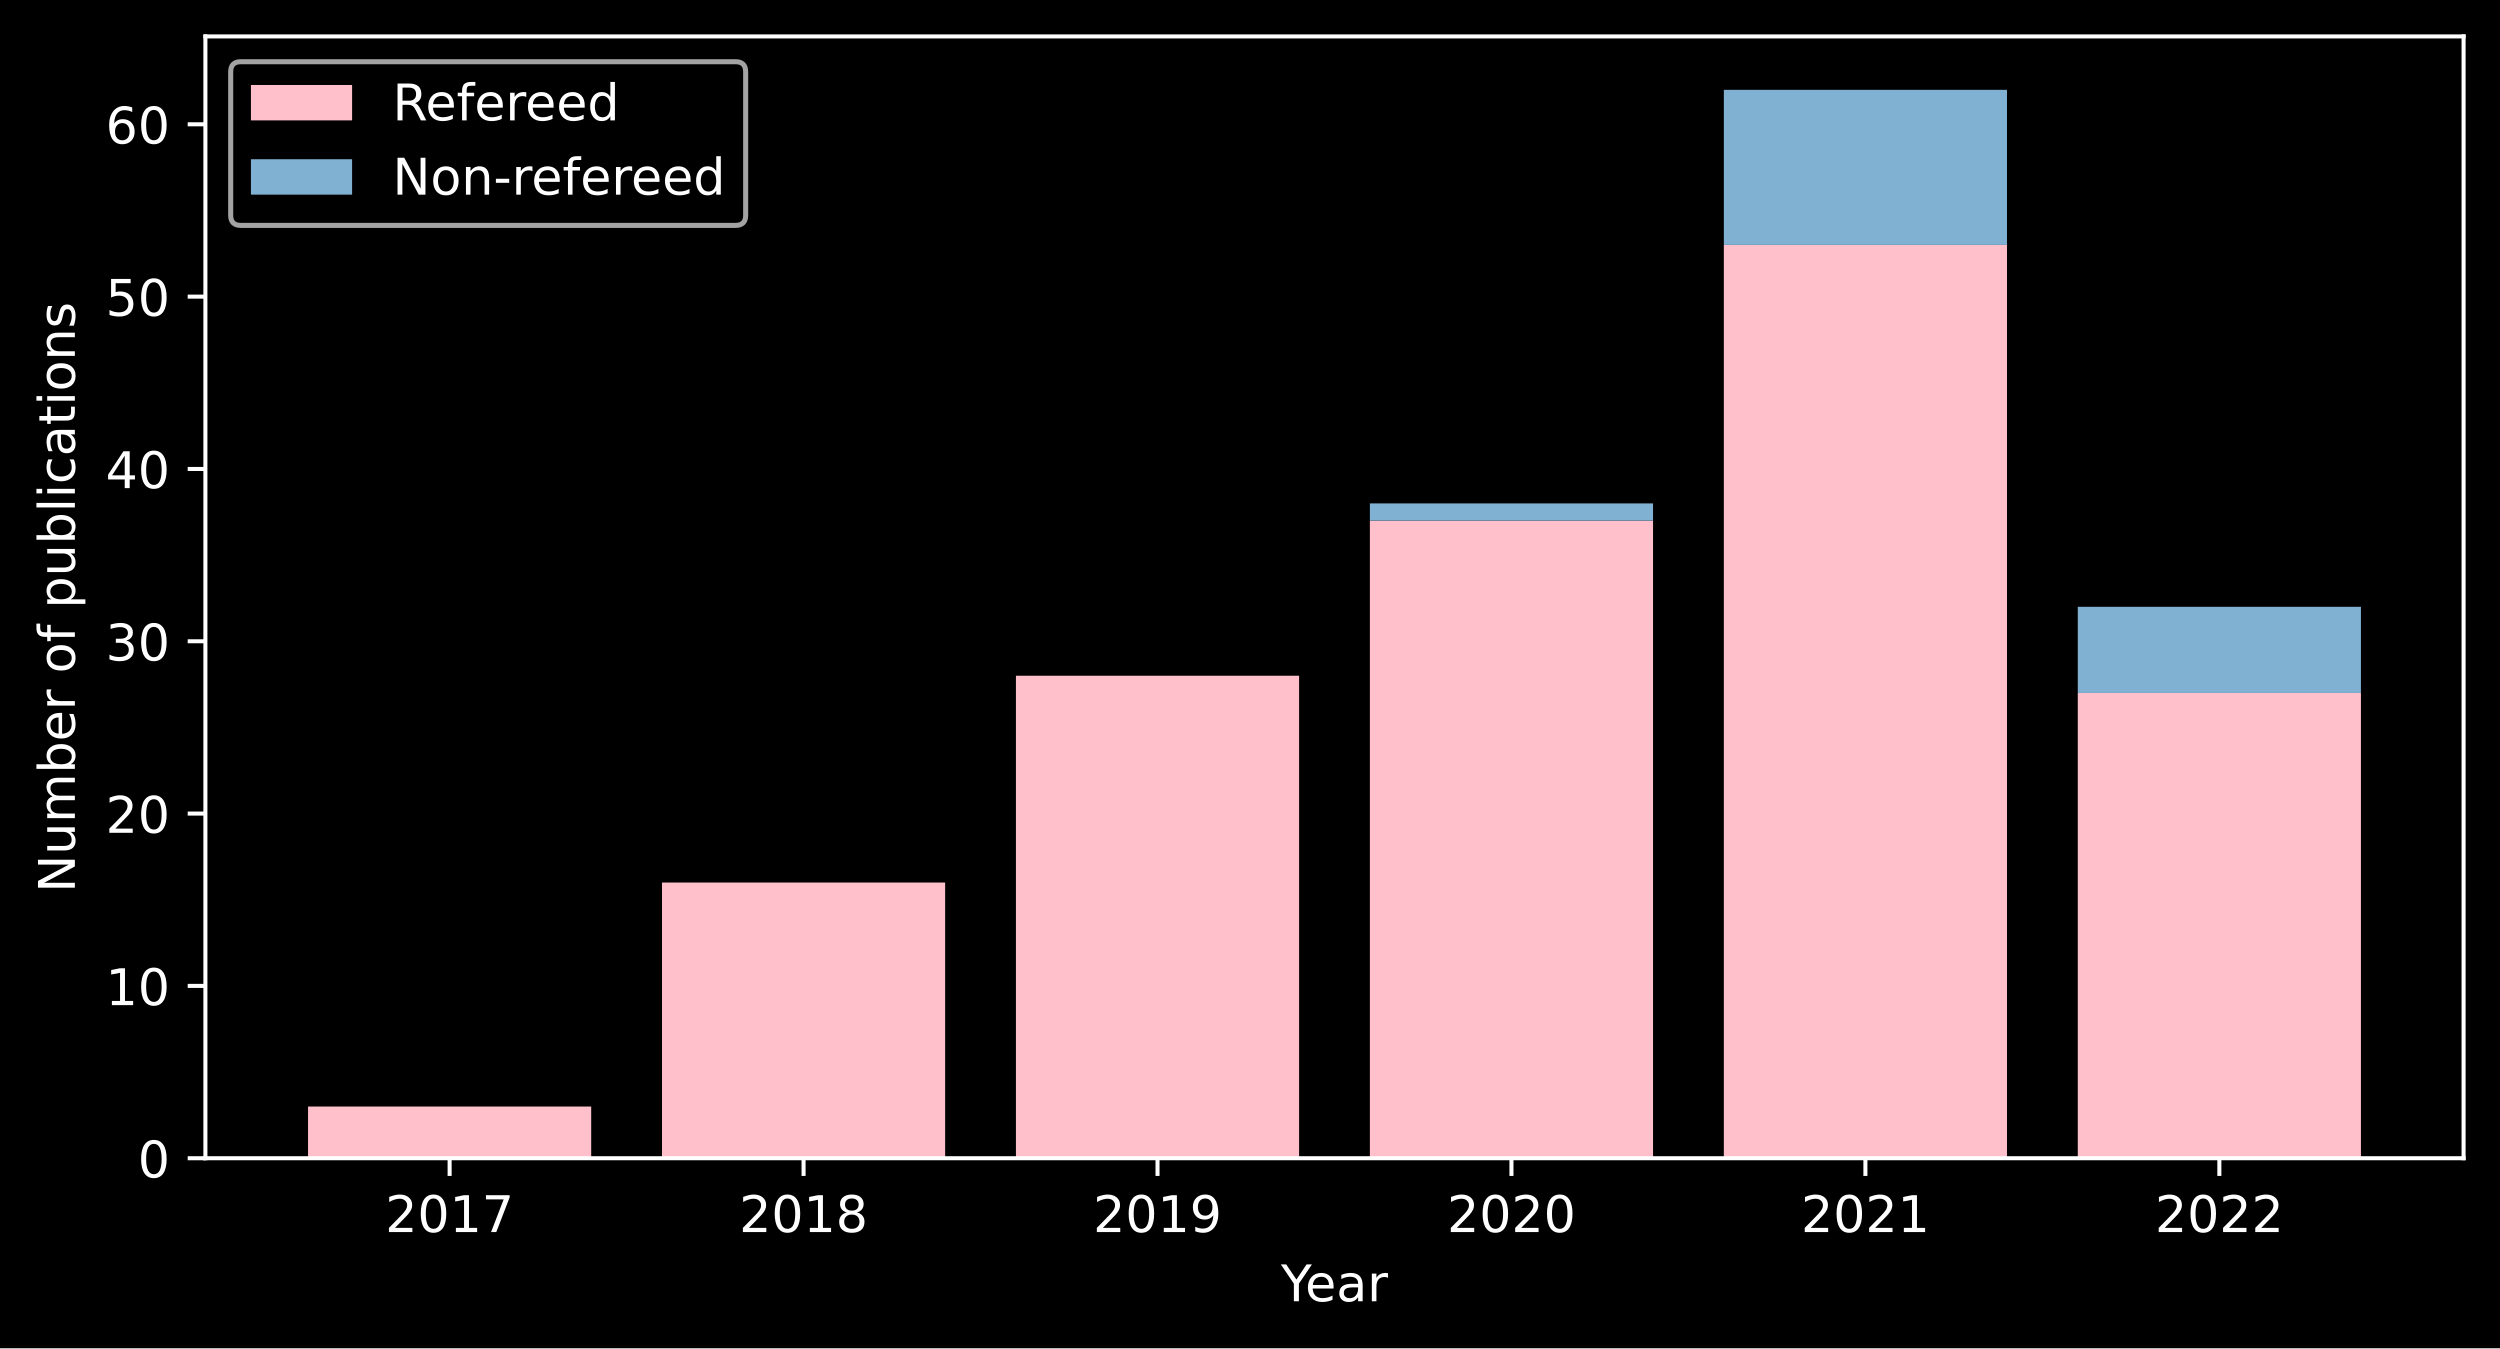
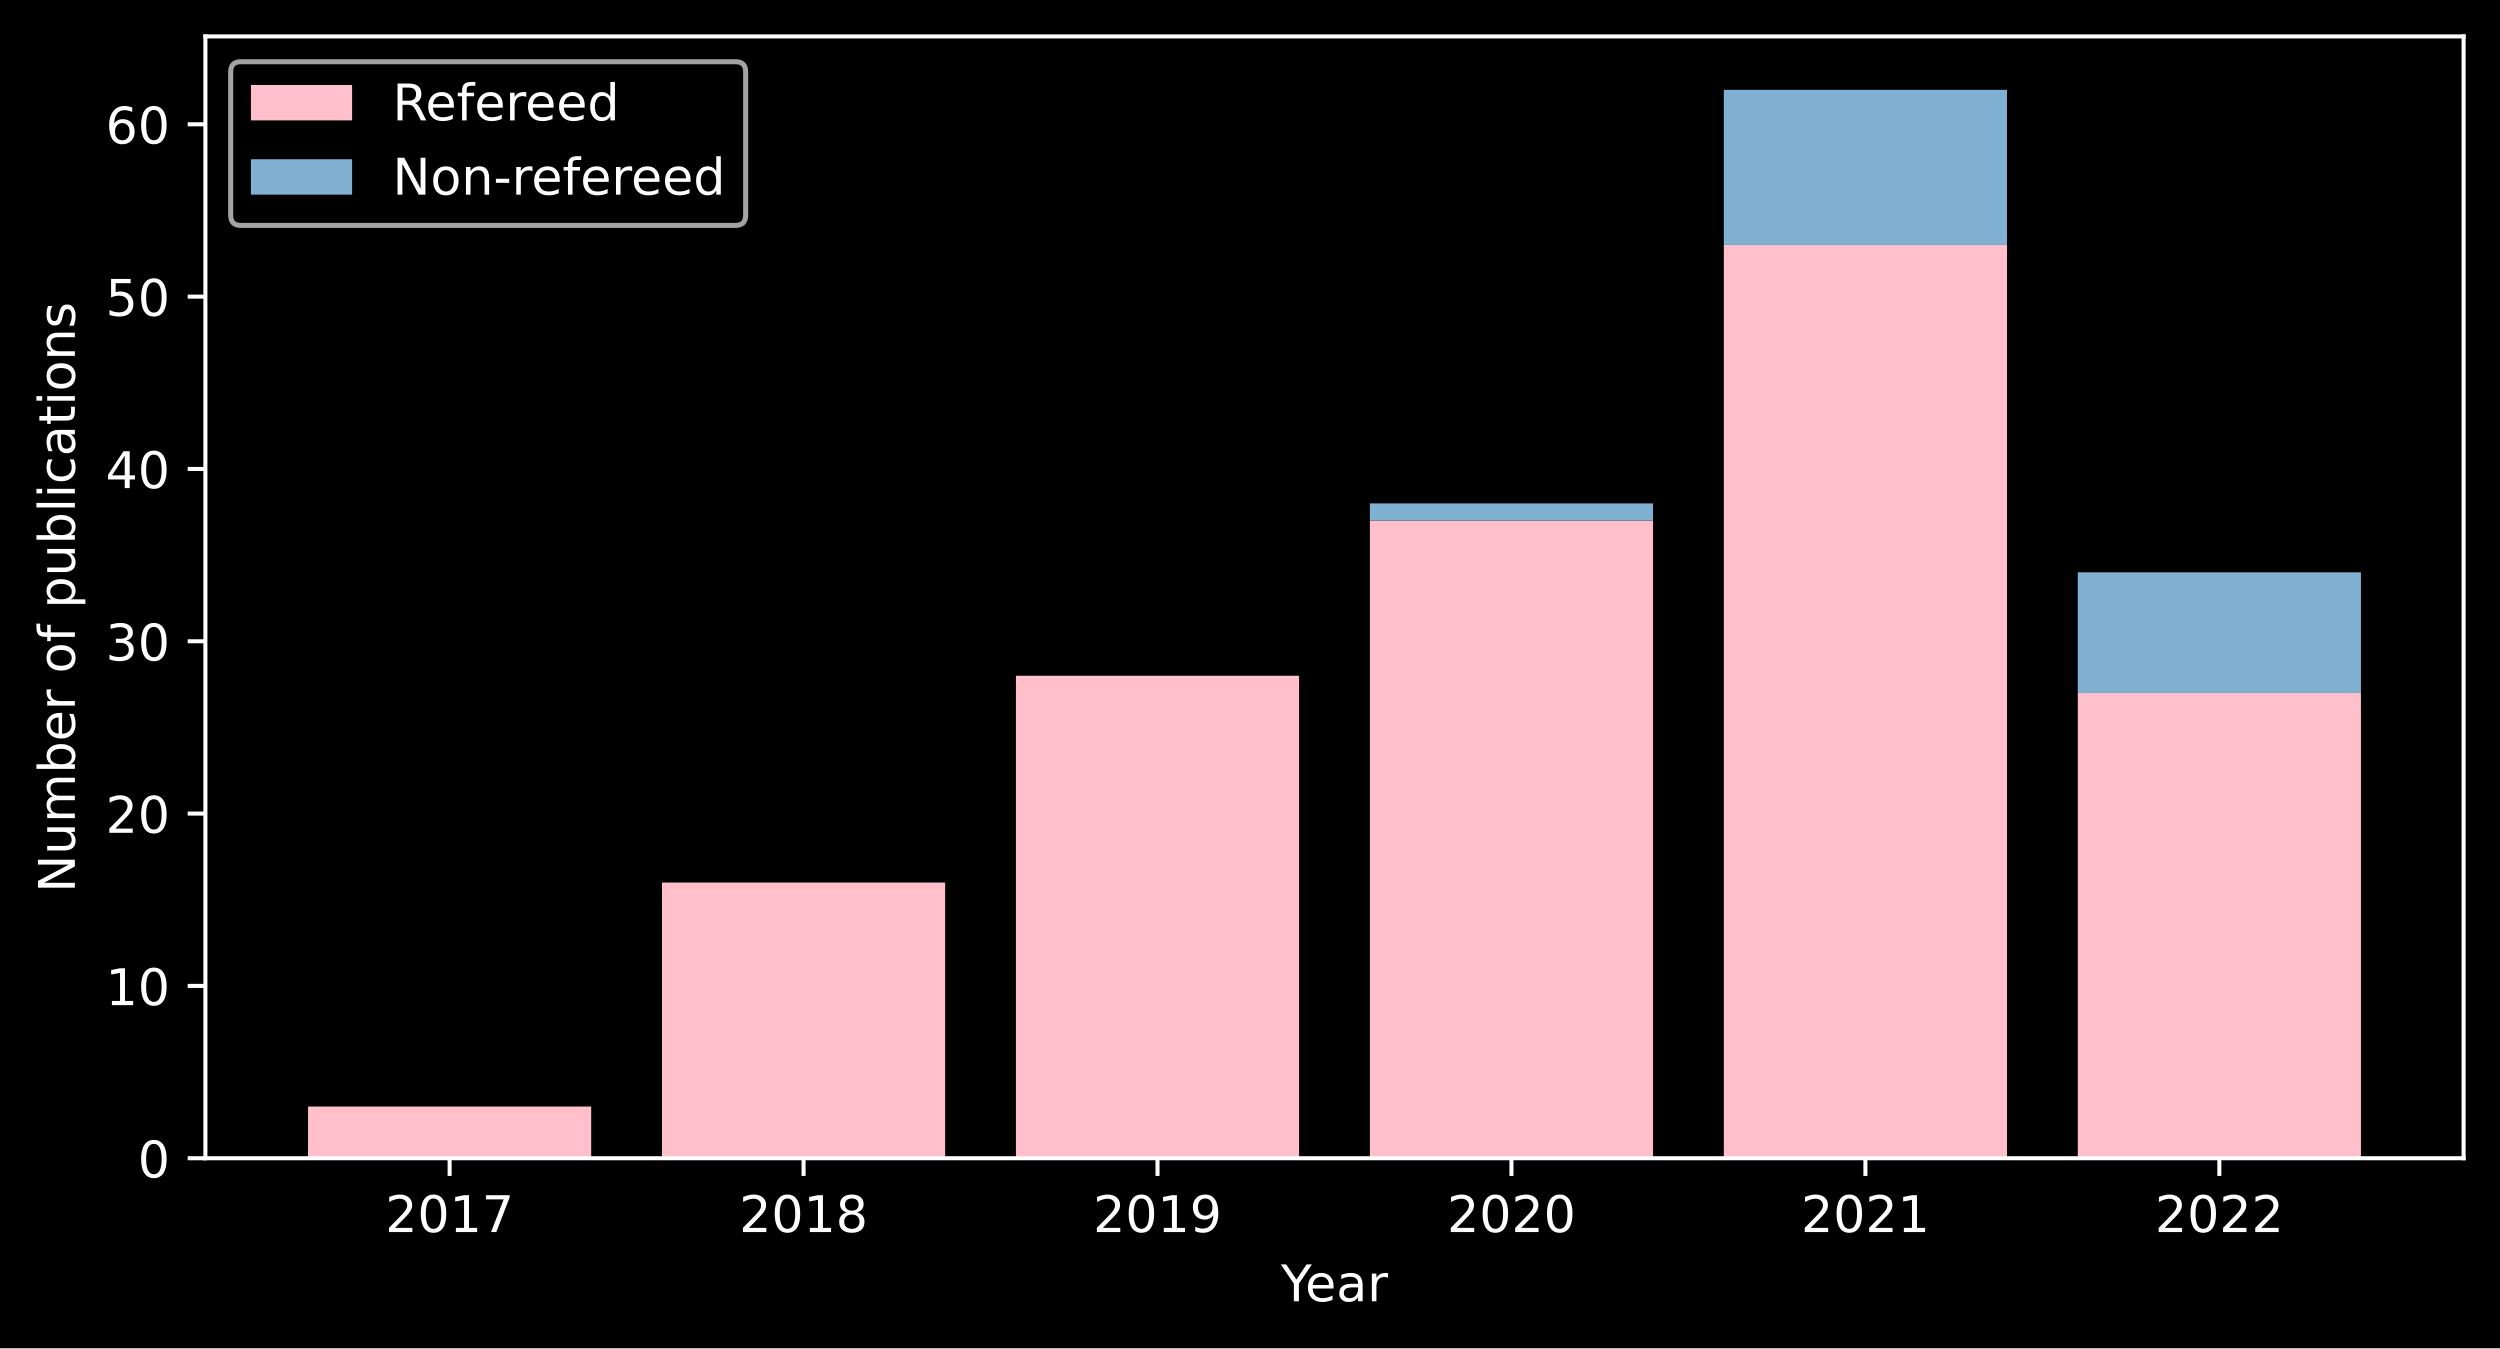
<svg xmlns="http://www.w3.org/2000/svg" xmlns:xlink="http://www.w3.org/1999/xlink" width="494.203pt" height="266.516pt" viewBox="0 0 494.203 266.516" version="1.1">
  <defs>
    <style type="text/css">*{stroke-linejoin: round; stroke-linecap: butt}</style>
  </defs>
  <g id="figure_1">
    <g id="patch_1">
      <path d="M 0 266.516  L 494.203 266.516  L 494.203 0  L 0 0  z " />
    </g>
    <g id="axes_1">
      <g id="patch_2">
        <path d="M 40.603 228.96  L 487.003 228.96  L 487.003 7.2  L 40.603 7.2  z " />
      </g>
      <g id="patch_3">
-         <path d="M 410.737 228.96  L 466.712 228.96  L 466.712 136.986  L 410.737 136.986  z " clip-path="url(#p9ba6c25562)" style="fill: #ffc0cb" />
+         <path d="M 410.737 228.96  L 466.712 228.96  L 466.712 136.986  L 410.737 136.986  z " clip-path="url(#pbfb9c1a897)" style="fill: #ffc0cb" />
      </g>
      <g id="patch_4">
-         <path d="M 340.769 228.96  L 396.744 228.96  L 396.744 48.418  L 340.769 48.418  z " clip-path="url(#p9ba6c25562)" style="fill: #ffc0cb" />
+         <path d="M 340.769 228.96  L 396.744 228.96  L 396.744 48.418  L 340.769 48.418  z " clip-path="url(#pbfb9c1a897)" style="fill: #ffc0cb" />
      </g>
      <g id="patch_5">
-         <path d="M 270.8 228.96  L 326.775 228.96  L 326.775 102.921  L 270.8 102.921  z " clip-path="url(#p9ba6c25562)" style="fill: #ffc0cb" />
+         <path d="M 270.8 228.96  L 326.775 228.96  L 326.775 102.921  L 270.8 102.921  z " clip-path="url(#pbfb9c1a897)" style="fill: #ffc0cb" />
      </g>
      <g id="patch_6">
-         <path d="M 200.831 228.96  L 256.806 228.96  L 256.806 133.579  L 200.831 133.579  z " clip-path="url(#p9ba6c25562)" style="fill: #ffc0cb" />
+         <path d="M 200.831 228.96  L 256.806 228.96  L 256.806 133.579  L 200.831 133.579  z " clip-path="url(#pbfb9c1a897)" style="fill: #ffc0cb" />
      </g>
      <g id="patch_7">
-         <path d="M 130.863 228.96  L 186.838 228.96  L 186.838 174.457  L 130.863 174.457  z " clip-path="url(#p9ba6c25562)" style="fill: #ffc0cb" />
+         <path d="M 130.863 228.96  L 186.838 228.96  L 186.838 174.457  L 130.863 174.457  z " clip-path="url(#pbfb9c1a897)" style="fill: #ffc0cb" />
      </g>
      <g id="patch_8">
-         <path d="M 60.894 228.96  L 116.869 228.96  L 116.869 218.741  L 60.894 218.741  z " clip-path="url(#p9ba6c25562)" style="fill: #ffc0cb" />
+         <path d="M 60.894 228.96  L 116.869 228.96  L 116.869 218.741  L 60.894 218.741  z " clip-path="url(#pbfb9c1a897)" style="fill: #ffc0cb" />
      </g>
      <g id="patch_9">
-         <path d="M 410.737 136.986  L 466.712 136.986  L 466.712 119.954  L 410.737 119.954  z " clip-path="url(#p9ba6c25562)" style="fill: #81b1d2" />
+         <path d="M 410.737 136.986  L 466.712 136.986  L 466.712 113.141  L 410.737 113.141  z " clip-path="url(#pbfb9c1a897)" style="fill: #81b1d2" />
      </g>
      <g id="patch_10">
-         <path d="M 340.769 48.418  L 396.744 48.418  L 396.744 17.76  L 340.769 17.76  z " clip-path="url(#p9ba6c25562)" style="fill: #81b1d2" />
+         <path d="M 340.769 48.418  L 396.744 48.418  L 396.744 17.76  L 340.769 17.76  z " clip-path="url(#pbfb9c1a897)" style="fill: #81b1d2" />
      </g>
      <g id="patch_11">
-         <path d="M 270.8 102.921  L 326.775 102.921  L 326.775 99.515  L 270.8 99.515  z " clip-path="url(#p9ba6c25562)" style="fill: #81b1d2" />
+         <path d="M 270.8 102.921  L 326.775 102.921  L 326.775 99.515  L 270.8 99.515  z " clip-path="url(#pbfb9c1a897)" style="fill: #81b1d2" />
      </g>
      <g id="patch_12">
-         <path d="M 200.831 133.579  L 256.806 133.579  L 256.806 133.579  L 200.831 133.579  z " clip-path="url(#p9ba6c25562)" style="fill: #81b1d2" />
+         <path d="M 200.831 133.579  L 256.806 133.579  L 256.806 133.579  L 200.831 133.579  z " clip-path="url(#pbfb9c1a897)" style="fill: #81b1d2" />
      </g>
      <g id="patch_13">
-         <path d="M 130.863 174.457  L 186.838 174.457  L 186.838 174.457  L 130.863 174.457  z " clip-path="url(#p9ba6c25562)" style="fill: #81b1d2" />
+         <path d="M 130.863 174.457  L 186.838 174.457  L 186.838 174.457  L 130.863 174.457  z " clip-path="url(#pbfb9c1a897)" style="fill: #81b1d2" />
      </g>
      <g id="patch_14">
-         <path d="M 60.894 218.741  L 116.869 218.741  L 116.869 218.741  L 60.894 218.741  z " clip-path="url(#p9ba6c25562)" style="fill: #81b1d2" />
+         <path d="M 60.894 218.741  L 116.869 218.741  L 116.869 218.741  L 60.894 218.741  z " clip-path="url(#pbfb9c1a897)" style="fill: #81b1d2" />
      </g>
      <g id="matplotlib.axis_1">
        <g id="xtick_1">
          <g id="line2d_1">
            <defs>
-               <path id="mf354e57b78" d="M 0 0  L 0 3.5  " style="stroke: #ffffff; stroke-width: 0.8" />
-             </defs>
-             <g>
-               <use xlink:href="#mf354e57b78" x="438.725" y="228.96" style="fill: #ffffff; stroke: #ffffff; stroke-width: 0.8" />
+               <path id="mae47ccd36d" d="M 0 0  L 0 3.5  " style="stroke: #ffffff; stroke-width: 0.8" />
+             </defs>
+             <g>
+               <use xlink:href="#mae47ccd36d" x="438.725" y="228.96" style="fill: #ffffff; stroke: #ffffff; stroke-width: 0.8" />
            </g>
          </g>
          <g id="text_1">
            <g style="fill: #ffffff" transform="translate(425.9998 243.5584)scale(0.1 -0.1)">
              <defs>
                <path id="DejaVuSans-32" d="M 1228 531  L 3431 531  L 3431 0  L 469 0  L 469 531  Q 828 903 1448 1529  Q 2069 2156 2228 2338  Q 2531 2678 2651 2914  Q 2772 3150 2772 3378  Q 2772 3750 2511 3984  Q 2250 4219 1831 4219  Q 1534 4219 1204 4116  Q 875 4013 500 3803  L 500 4441  Q 881 4594 1212 4672  Q 1544 4750 1819 4750  Q 2544 4750 2975 4387  Q 3406 4025 3406 3419  Q 3406 3131 3298 2873  Q 3191 2616 2906 2266  Q 2828 2175 2409 1742  Q 1991 1309 1228 531  z " transform="scale(0.015625)" />
                <path id="DejaVuSans-30" d="M 2034 4250  Q 1547 4250 1301 3770  Q 1056 3291 1056 2328  Q 1056 1369 1301 889  Q 1547 409 2034 409  Q 2525 409 2770 889  Q 3016 1369 3016 2328  Q 3016 3291 2770 3770  Q 2525 4250 2034 4250  z M 2034 4750  Q 2819 4750 3233 4129  Q 3647 3509 3647 2328  Q 3647 1150 3233 529  Q 2819 -91 2034 -91  Q 1250 -91 836 529  Q 422 1150 422 2328  Q 422 3509 836 4129  Q 1250 4750 2034 4750  z " transform="scale(0.015625)" />
              </defs>
              <use xlink:href="#DejaVuSans-32" />
              <use xlink:href="#DejaVuSans-30" x="63.623" />
              <use xlink:href="#DejaVuSans-32" x="127.246" />
              <use xlink:href="#DejaVuSans-32" x="190.869" />
            </g>
          </g>
        </g>
        <g id="xtick_2">
          <g id="line2d_2">
            <g>
-               <use xlink:href="#mf354e57b78" x="368.756" y="228.96" style="fill: #ffffff; stroke: #ffffff; stroke-width: 0.8" />
+               <use xlink:href="#mae47ccd36d" x="368.756" y="228.96" style="fill: #ffffff; stroke: #ffffff; stroke-width: 0.8" />
            </g>
          </g>
          <g id="text_2">
            <g style="fill: #ffffff" transform="translate(356.0311 243.5584)scale(0.1 -0.1)">
              <defs>
                <path id="DejaVuSans-31" d="M 794 531  L 1825 531  L 1825 4091  L 703 3866  L 703 4441  L 1819 4666  L 2450 4666  L 2450 531  L 3481 531  L 3481 0  L 794 0  L 794 531  z " transform="scale(0.015625)" />
              </defs>
              <use xlink:href="#DejaVuSans-32" />
              <use xlink:href="#DejaVuSans-30" x="63.623" />
              <use xlink:href="#DejaVuSans-32" x="127.246" />
              <use xlink:href="#DejaVuSans-31" x="190.869" />
            </g>
          </g>
        </g>
        <g id="xtick_3">
          <g id="line2d_3">
            <g>
-               <use xlink:href="#mf354e57b78" x="298.787" y="228.96" style="fill: #ffffff; stroke: #ffffff; stroke-width: 0.8" />
+               <use xlink:href="#mae47ccd36d" x="298.787" y="228.96" style="fill: #ffffff; stroke: #ffffff; stroke-width: 0.8" />
            </g>
          </g>
          <g id="text_3">
            <g style="fill: #ffffff" transform="translate(286.0625 243.5584)scale(0.1 -0.1)">
              <use xlink:href="#DejaVuSans-32" />
              <use xlink:href="#DejaVuSans-30" x="63.623" />
              <use xlink:href="#DejaVuSans-32" x="127.246" />
              <use xlink:href="#DejaVuSans-30" x="190.869" />
            </g>
          </g>
        </g>
        <g id="xtick_4">
          <g id="line2d_4">
            <g>
-               <use xlink:href="#mf354e57b78" x="228.819" y="228.96" style="fill: #ffffff; stroke: #ffffff; stroke-width: 0.8" />
+               <use xlink:href="#mae47ccd36d" x="228.819" y="228.96" style="fill: #ffffff; stroke: #ffffff; stroke-width: 0.8" />
            </g>
          </g>
          <g id="text_4">
            <g style="fill: #ffffff" transform="translate(216.0938 243.5584)scale(0.1 -0.1)">
              <defs>
                <path id="DejaVuSans-39" d="M 703 97  L 703 672  Q 941 559 1184 500  Q 1428 441 1663 441  Q 2288 441 2617 861  Q 2947 1281 2994 2138  Q 2813 1869 2534 1725  Q 2256 1581 1919 1581  Q 1219 1581 811 2004  Q 403 2428 403 3163  Q 403 3881 828 4315  Q 1253 4750 1959 4750  Q 2769 4750 3195 4129  Q 3622 3509 3622 2328  Q 3622 1225 3098 567  Q 2575 -91 1691 -91  Q 1453 -91 1209 -44  Q 966 3 703 97  z M 1959 2075  Q 2384 2075 2632 2365  Q 2881 2656 2881 3163  Q 2881 3666 2632 3958  Q 2384 4250 1959 4250  Q 1534 4250 1286 3958  Q 1038 3666 1038 3163  Q 1038 2656 1286 2365  Q 1534 2075 1959 2075  z " transform="scale(0.015625)" />
              </defs>
              <use xlink:href="#DejaVuSans-32" />
              <use xlink:href="#DejaVuSans-30" x="63.623" />
              <use xlink:href="#DejaVuSans-31" x="127.246" />
              <use xlink:href="#DejaVuSans-39" x="190.869" />
            </g>
          </g>
        </g>
        <g id="xtick_5">
          <g id="line2d_5">
            <g>
-               <use xlink:href="#mf354e57b78" x="158.85" y="228.96" style="fill: #ffffff; stroke: #ffffff; stroke-width: 0.8" />
+               <use xlink:href="#mae47ccd36d" x="158.85" y="228.96" style="fill: #ffffff; stroke: #ffffff; stroke-width: 0.8" />
            </g>
          </g>
          <g id="text_5">
            <g style="fill: #ffffff" transform="translate(146.1251 243.5584)scale(0.1 -0.1)">
              <defs>
                <path id="DejaVuSans-38" d="M 2034 2216  Q 1584 2216 1326 1975  Q 1069 1734 1069 1313  Q 1069 891 1326 650  Q 1584 409 2034 409  Q 2484 409 2743 651  Q 3003 894 3003 1313  Q 3003 1734 2745 1975  Q 2488 2216 2034 2216  z M 1403 2484  Q 997 2584 770 2862  Q 544 3141 544 3541  Q 544 4100 942 4425  Q 1341 4750 2034 4750  Q 2731 4750 3128 4425  Q 3525 4100 3525 3541  Q 3525 3141 3298 2862  Q 3072 2584 2669 2484  Q 3125 2378 3379 2068  Q 3634 1759 3634 1313  Q 3634 634 3220 271  Q 2806 -91 2034 -91  Q 1263 -91 848 271  Q 434 634 434 1313  Q 434 1759 690 2068  Q 947 2378 1403 2484  z M 1172 3481  Q 1172 3119 1398 2916  Q 1625 2713 2034 2713  Q 2441 2713 2670 2916  Q 2900 3119 2900 3481  Q 2900 3844 2670 4047  Q 2441 4250 2034 4250  Q 1625 4250 1398 4047  Q 1172 3844 1172 3481  z " transform="scale(0.015625)" />
              </defs>
              <use xlink:href="#DejaVuSans-32" />
              <use xlink:href="#DejaVuSans-30" x="63.623" />
              <use xlink:href="#DejaVuSans-31" x="127.246" />
              <use xlink:href="#DejaVuSans-38" x="190.869" />
            </g>
          </g>
        </g>
        <g id="xtick_6">
          <g id="line2d_6">
            <g>
-               <use xlink:href="#mf354e57b78" x="88.881" y="228.96" style="fill: #ffffff; stroke: #ffffff; stroke-width: 0.8" />
+               <use xlink:href="#mae47ccd36d" x="88.881" y="228.96" style="fill: #ffffff; stroke: #ffffff; stroke-width: 0.8" />
            </g>
          </g>
          <g id="text_6">
            <g style="fill: #ffffff" transform="translate(76.1565 243.5584)scale(0.1 -0.1)">
              <defs>
                <path id="DejaVuSans-37" d="M 525 4666  L 3525 4666  L 3525 4397  L 1831 0  L 1172 0  L 2766 4134  L 525 4134  L 525 4666  z " transform="scale(0.015625)" />
              </defs>
              <use xlink:href="#DejaVuSans-32" />
              <use xlink:href="#DejaVuSans-30" x="63.623" />
              <use xlink:href="#DejaVuSans-31" x="127.246" />
              <use xlink:href="#DejaVuSans-37" x="190.869" />
            </g>
          </g>
        </g>
        <g id="text_7">
          <g style="fill: #ffffff" transform="translate(253.2156 257.2366)scale(0.1 -0.1)">
            <defs>
              <path id="DejaVuSans-59" d="M -13 4666  L 666 4666  L 1959 2747  L 3244 4666  L 3922 4666  L 2272 2222  L 2272 0  L 1638 0  L 1638 2222  L -13 4666  z " transform="scale(0.015625)" />
              <path id="DejaVuSans-65" d="M 3597 1894  L 3597 1613  L 953 1613  Q 991 1019 1311 708  Q 1631 397 2203 397  Q 2534 397 2845 478  Q 3156 559 3463 722  L 3463 178  Q 3153 47 2828 -22  Q 2503 -91 2169 -91  Q 1331 -91 842 396  Q 353 884 353 1716  Q 353 2575 817 3079  Q 1281 3584 2069 3584  Q 2775 3584 3186 3129  Q 3597 2675 3597 1894  z M 3022 2063  Q 3016 2534 2758 2815  Q 2500 3097 2075 3097  Q 1594 3097 1305 2825  Q 1016 2553 972 2059  L 3022 2063  z " transform="scale(0.015625)" />
              <path id="DejaVuSans-61" d="M 2194 1759  Q 1497 1759 1228 1600  Q 959 1441 959 1056  Q 959 750 1161 570  Q 1363 391 1709 391  Q 2188 391 2477 730  Q 2766 1069 2766 1631  L 2766 1759  L 2194 1759  z M 3341 1997  L 3341 0  L 2766 0  L 2766 531  Q 2569 213 2275 61  Q 1981 -91 1556 -91  Q 1019 -91 701 211  Q 384 513 384 1019  Q 384 1609 779 1909  Q 1175 2209 1959 2209  L 2766 2209  L 2766 2266  Q 2766 2663 2505 2880  Q 2244 3097 1772 3097  Q 1472 3097 1187 3025  Q 903 2953 641 2809  L 641 3341  Q 956 3463 1253 3523  Q 1550 3584 1831 3584  Q 2591 3584 2966 3190  Q 3341 2797 3341 1997  z " transform="scale(0.015625)" />
              <path id="DejaVuSans-72" d="M 2631 2963  Q 2534 3019 2420 3045  Q 2306 3072 2169 3072  Q 1681 3072 1420 2755  Q 1159 2438 1159 1844  L 1159 0  L 581 0  L 581 3500  L 1159 3500  L 1159 2956  Q 1341 3275 1631 3429  Q 1922 3584 2338 3584  Q 2397 3584 2469 3576  Q 2541 3569 2628 3553  L 2631 2963  z " transform="scale(0.015625)" />
            </defs>
            <use xlink:href="#DejaVuSans-59" />
            <use xlink:href="#DejaVuSans-65" x="47.834" />
            <use xlink:href="#DejaVuSans-61" x="109.357" />
            <use xlink:href="#DejaVuSans-72" x="170.637" />
          </g>
        </g>
      </g>
      <g id="matplotlib.axis_2">
        <g id="ytick_1">
          <g id="line2d_7">
            <defs>
-               <path id="m537cdce9e6" d="M 0 0  L -3.5 0  " style="stroke: #ffffff; stroke-width: 0.8" />
-             </defs>
-             <g>
-               <use xlink:href="#m537cdce9e6" x="40.603" y="228.96" style="fill: #ffffff; stroke: #ffffff; stroke-width: 0.8" />
+               <path id="mbe6626b866" d="M 0 0  L -3.5 0  " style="stroke: #ffffff; stroke-width: 0.8" />
+             </defs>
+             <g>
+               <use xlink:href="#mbe6626b866" x="40.603" y="228.96" style="fill: #ffffff; stroke: #ffffff; stroke-width: 0.8" />
            </g>
          </g>
          <g id="text_8">
            <g style="fill: #ffffff" transform="translate(27.24063 232.7592)scale(0.1 -0.1)">
              <use xlink:href="#DejaVuSans-30" />
            </g>
          </g>
        </g>
        <g id="ytick_2">
          <g id="line2d_8">
            <g>
-               <use xlink:href="#m537cdce9e6" x="40.603" y="194.895" style="fill: #ffffff; stroke: #ffffff; stroke-width: 0.8" />
+               <use xlink:href="#mbe6626b866" x="40.603" y="194.895" style="fill: #ffffff; stroke: #ffffff; stroke-width: 0.8" />
            </g>
          </g>
          <g id="text_9">
            <g style="fill: #ffffff" transform="translate(20.87813 198.6947)scale(0.1 -0.1)">
              <use xlink:href="#DejaVuSans-31" />
              <use xlink:href="#DejaVuSans-30" x="63.623" />
            </g>
          </g>
        </g>
        <g id="ytick_3">
          <g id="line2d_9">
            <g>
-               <use xlink:href="#m537cdce9e6" x="40.603" y="160.831" style="fill: #ffffff; stroke: #ffffff; stroke-width: 0.8" />
+               <use xlink:href="#mbe6626b866" x="40.603" y="160.831" style="fill: #ffffff; stroke: #ffffff; stroke-width: 0.8" />
            </g>
          </g>
          <g id="text_10">
            <g style="fill: #ffffff" transform="translate(20.87813 164.6302)scale(0.1 -0.1)">
              <use xlink:href="#DejaVuSans-32" />
              <use xlink:href="#DejaVuSans-30" x="63.623" />
            </g>
          </g>
        </g>
        <g id="ytick_4">
          <g id="line2d_10">
            <g>
-               <use xlink:href="#m537cdce9e6" x="40.603" y="126.766" style="fill: #ffffff; stroke: #ffffff; stroke-width: 0.8" />
+               <use xlink:href="#mbe6626b866" x="40.603" y="126.766" style="fill: #ffffff; stroke: #ffffff; stroke-width: 0.8" />
            </g>
          </g>
          <g id="text_11">
            <g style="fill: #ffffff" transform="translate(20.87813 130.5657)scale(0.1 -0.1)">
              <defs>
                <path id="DejaVuSans-33" d="M 2597 2516  Q 3050 2419 3304 2112  Q 3559 1806 3559 1356  Q 3559 666 3084 287  Q 2609 -91 1734 -91  Q 1441 -91 1130 -33  Q 819 25 488 141  L 488 750  Q 750 597 1062 519  Q 1375 441 1716 441  Q 2309 441 2620 675  Q 2931 909 2931 1356  Q 2931 1769 2642 2001  Q 2353 2234 1838 2234  L 1294 2234  L 1294 2753  L 1863 2753  Q 2328 2753 2575 2939  Q 2822 3125 2822 3475  Q 2822 3834 2567 4026  Q 2313 4219 1838 4219  Q 1578 4219 1281 4162  Q 984 4106 628 3988  L 628 4550  Q 988 4650 1302 4700  Q 1616 4750 1894 4750  Q 2613 4750 3031 4423  Q 3450 4097 3450 3541  Q 3450 3153 3228 2886  Q 3006 2619 2597 2516  z " transform="scale(0.015625)" />
              </defs>
              <use xlink:href="#DejaVuSans-33" />
              <use xlink:href="#DejaVuSans-30" x="63.623" />
            </g>
          </g>
        </g>
        <g id="ytick_5">
          <g id="line2d_11">
            <g>
-               <use xlink:href="#m537cdce9e6" x="40.603" y="92.702" style="fill: #ffffff; stroke: #ffffff; stroke-width: 0.8" />
+               <use xlink:href="#mbe6626b866" x="40.603" y="92.702" style="fill: #ffffff; stroke: #ffffff; stroke-width: 0.8" />
            </g>
          </g>
          <g id="text_12">
            <g style="fill: #ffffff" transform="translate(20.87813 96.50115)scale(0.1 -0.1)">
              <defs>
                <path id="DejaVuSans-34" d="M 2419 4116  L 825 1625  L 2419 1625  L 2419 4116  z M 2253 4666  L 3047 4666  L 3047 1625  L 3713 1625  L 3713 1100  L 3047 1100  L 3047 0  L 2419 0  L 2419 1100  L 313 1100  L 313 1709  L 2253 4666  z " transform="scale(0.015625)" />
              </defs>
              <use xlink:href="#DejaVuSans-34" />
              <use xlink:href="#DejaVuSans-30" x="63.623" />
            </g>
          </g>
        </g>
        <g id="ytick_6">
          <g id="line2d_12">
            <g>
-               <use xlink:href="#m537cdce9e6" x="40.603" y="58.637" style="fill: #ffffff; stroke: #ffffff; stroke-width: 0.8" />
+               <use xlink:href="#mbe6626b866" x="40.603" y="58.637" style="fill: #ffffff; stroke: #ffffff; stroke-width: 0.8" />
            </g>
          </g>
          <g id="text_13">
            <g style="fill: #ffffff" transform="translate(20.87813 62.43664)scale(0.1 -0.1)">
              <defs>
                <path id="DejaVuSans-35" d="M 691 4666  L 3169 4666  L 3169 4134  L 1269 4134  L 1269 2991  Q 1406 3038 1543 3061  Q 1681 3084 1819 3084  Q 2600 3084 3056 2656  Q 3513 2228 3513 1497  Q 3513 744 3044 326  Q 2575 -91 1722 -91  Q 1428 -91 1123 -41  Q 819 9 494 109  L 494 744  Q 775 591 1075 516  Q 1375 441 1709 441  Q 2250 441 2565 725  Q 2881 1009 2881 1497  Q 2881 1984 2565 2268  Q 2250 2553 1709 2553  Q 1456 2553 1204 2497  Q 953 2441 691 2322  L 691 4666  z " transform="scale(0.015625)" />
              </defs>
              <use xlink:href="#DejaVuSans-35" />
              <use xlink:href="#DejaVuSans-30" x="63.623" />
            </g>
          </g>
        </g>
        <g id="ytick_7">
          <g id="line2d_13">
            <g>
-               <use xlink:href="#m537cdce9e6" x="40.603" y="24.573" style="fill: #ffffff; stroke: #ffffff; stroke-width: 0.8" />
+               <use xlink:href="#mbe6626b866" x="40.603" y="24.573" style="fill: #ffffff; stroke: #ffffff; stroke-width: 0.8" />
            </g>
          </g>
          <g id="text_14">
            <g style="fill: #ffffff" transform="translate(20.87813 28.37212)scale(0.1 -0.1)">
              <defs>
                <path id="DejaVuSans-36" d="M 2113 2584  Q 1688 2584 1439 2293  Q 1191 2003 1191 1497  Q 1191 994 1439 701  Q 1688 409 2113 409  Q 2538 409 2786 701  Q 3034 994 3034 1497  Q 3034 2003 2786 2293  Q 2538 2584 2113 2584  z M 3366 4563  L 3366 3988  Q 3128 4100 2886 4159  Q 2644 4219 2406 4219  Q 1781 4219 1451 3797  Q 1122 3375 1075 2522  Q 1259 2794 1537 2939  Q 1816 3084 2150 3084  Q 2853 3084 3261 2657  Q 3669 2231 3669 1497  Q 3669 778 3244 343  Q 2819 -91 2113 -91  Q 1303 -91 875 529  Q 447 1150 447 2328  Q 447 3434 972 4092  Q 1497 4750 2381 4750  Q 2619 4750 2861 4703  Q 3103 4656 3366 4563  z " transform="scale(0.015625)" />
              </defs>
              <use xlink:href="#DejaVuSans-36" />
              <use xlink:href="#DejaVuSans-30" x="63.623" />
            </g>
          </g>
        </g>
        <g id="text_15">
          <g style="fill: #ffffff" transform="translate(14.79844 176.4542)rotate(-90)scale(0.1 -0.1)">
            <defs>
              <path id="DejaVuSans-4e" d="M 628 4666  L 1478 4666  L 3547 763  L 3547 4666  L 4159 4666  L 4159 0  L 3309 0  L 1241 3903  L 1241 0  L 628 0  L 628 4666  z " transform="scale(0.015625)" />
              <path id="DejaVuSans-75" d="M 544 1381  L 544 3500  L 1119 3500  L 1119 1403  Q 1119 906 1312 657  Q 1506 409 1894 409  Q 2359 409 2629 706  Q 2900 1003 2900 1516  L 2900 3500  L 3475 3500  L 3475 0  L 2900 0  L 2900 538  Q 2691 219 2414 64  Q 2138 -91 1772 -91  Q 1169 -91 856 284  Q 544 659 544 1381  z M 1991 3584  L 1991 3584  z " transform="scale(0.015625)" />
              <path id="DejaVuSans-6d" d="M 3328 2828  Q 3544 3216 3844 3400  Q 4144 3584 4550 3584  Q 5097 3584 5394 3201  Q 5691 2819 5691 2113  L 5691 0  L 5113 0  L 5113 2094  Q 5113 2597 4934 2840  Q 4756 3084 4391 3084  Q 3944 3084 3684 2787  Q 3425 2491 3425 1978  L 3425 0  L 2847 0  L 2847 2094  Q 2847 2600 2669 2842  Q 2491 3084 2119 3084  Q 1678 3084 1418 2786  Q 1159 2488 1159 1978  L 1159 0  L 581 0  L 581 3500  L 1159 3500  L 1159 2956  Q 1356 3278 1631 3431  Q 1906 3584 2284 3584  Q 2666 3584 2933 3390  Q 3200 3197 3328 2828  z " transform="scale(0.015625)" />
              <path id="DejaVuSans-62" d="M 3116 1747  Q 3116 2381 2855 2742  Q 2594 3103 2138 3103  Q 1681 3103 1420 2742  Q 1159 2381 1159 1747  Q 1159 1113 1420 752  Q 1681 391 2138 391  Q 2594 391 2855 752  Q 3116 1113 3116 1747  z M 1159 2969  Q 1341 3281 1617 3432  Q 1894 3584 2278 3584  Q 2916 3584 3314 3078  Q 3713 2572 3713 1747  Q 3713 922 3314 415  Q 2916 -91 2278 -91  Q 1894 -91 1617 61  Q 1341 213 1159 525  L 1159 0  L 581 0  L 581 4863  L 1159 4863  L 1159 2969  z " transform="scale(0.015625)" />
              <path id="DejaVuSans-20" transform="scale(0.015625)" />
              <path id="DejaVuSans-6f" d="M 1959 3097  Q 1497 3097 1228 2736  Q 959 2375 959 1747  Q 959 1119 1226 758  Q 1494 397 1959 397  Q 2419 397 2687 759  Q 2956 1122 2956 1747  Q 2956 2369 2687 2733  Q 2419 3097 1959 3097  z M 1959 3584  Q 2709 3584 3137 3096  Q 3566 2609 3566 1747  Q 3566 888 3137 398  Q 2709 -91 1959 -91  Q 1206 -91 779 398  Q 353 888 353 1747  Q 353 2609 779 3096  Q 1206 3584 1959 3584  z " transform="scale(0.015625)" />
              <path id="DejaVuSans-66" d="M 2375 4863  L 2375 4384  L 1825 4384  Q 1516 4384 1395 4259  Q 1275 4134 1275 3809  L 1275 3500  L 2222 3500  L 2222 3053  L 1275 3053  L 1275 0  L 697 0  L 697 3053  L 147 3053  L 147 3500  L 697 3500  L 697 3744  Q 697 4328 969 4595  Q 1241 4863 1831 4863  L 2375 4863  z " transform="scale(0.015625)" />
              <path id="DejaVuSans-70" d="M 1159 525  L 1159 -1331  L 581 -1331  L 581 3500  L 1159 3500  L 1159 2969  Q 1341 3281 1617 3432  Q 1894 3584 2278 3584  Q 2916 3584 3314 3078  Q 3713 2572 3713 1747  Q 3713 922 3314 415  Q 2916 -91 2278 -91  Q 1894 -91 1617 61  Q 1341 213 1159 525  z M 3116 1747  Q 3116 2381 2855 2742  Q 2594 3103 2138 3103  Q 1681 3103 1420 2742  Q 1159 2381 1159 1747  Q 1159 1113 1420 752  Q 1681 391 2138 391  Q 2594 391 2855 752  Q 3116 1113 3116 1747  z " transform="scale(0.015625)" />
              <path id="DejaVuSans-6c" d="M 603 4863  L 1178 4863  L 1178 0  L 603 0  L 603 4863  z " transform="scale(0.015625)" />
              <path id="DejaVuSans-69" d="M 603 3500  L 1178 3500  L 1178 0  L 603 0  L 603 3500  z M 603 4863  L 1178 4863  L 1178 4134  L 603 4134  L 603 4863  z " transform="scale(0.015625)" />
              <path id="DejaVuSans-63" d="M 3122 3366  L 3122 2828  Q 2878 2963 2633 3030  Q 2388 3097 2138 3097  Q 1578 3097 1268 2742  Q 959 2388 959 1747  Q 959 1106 1268 751  Q 1578 397 2138 397  Q 2388 397 2633 464  Q 2878 531 3122 666  L 3122 134  Q 2881 22 2623 -34  Q 2366 -91 2075 -91  Q 1284 -91 818 406  Q 353 903 353 1747  Q 353 2603 823 3093  Q 1294 3584 2113 3584  Q 2378 3584 2631 3529  Q 2884 3475 3122 3366  z " transform="scale(0.015625)" />
              <path id="DejaVuSans-74" d="M 1172 4494  L 1172 3500  L 2356 3500  L 2356 3053  L 1172 3053  L 1172 1153  Q 1172 725 1289 603  Q 1406 481 1766 481  L 2356 481  L 2356 0  L 1766 0  Q 1100 0 847 248  Q 594 497 594 1153  L 594 3053  L 172 3053  L 172 3500  L 594 3500  L 594 4494  L 1172 4494  z " transform="scale(0.015625)" />
              <path id="DejaVuSans-6e" d="M 3513 2113  L 3513 0  L 2938 0  L 2938 2094  Q 2938 2591 2744 2837  Q 2550 3084 2163 3084  Q 1697 3084 1428 2787  Q 1159 2491 1159 1978  L 1159 0  L 581 0  L 581 3500  L 1159 3500  L 1159 2956  Q 1366 3272 1645 3428  Q 1925 3584 2291 3584  Q 2894 3584 3203 3211  Q 3513 2838 3513 2113  z " transform="scale(0.015625)" />
              <path id="DejaVuSans-73" d="M 2834 3397  L 2834 2853  Q 2591 2978 2328 3040  Q 2066 3103 1784 3103  Q 1356 3103 1142 2972  Q 928 2841 928 2578  Q 928 2378 1081 2264  Q 1234 2150 1697 2047  L 1894 2003  Q 2506 1872 2764 1633  Q 3022 1394 3022 966  Q 3022 478 2636 193  Q 2250 -91 1575 -91  Q 1294 -91 989 -36  Q 684 19 347 128  L 347 722  Q 666 556 975 473  Q 1284 391 1588 391  Q 1994 391 2212 530  Q 2431 669 2431 922  Q 2431 1156 2273 1281  Q 2116 1406 1581 1522  L 1381 1569  Q 847 1681 609 1914  Q 372 2147 372 2553  Q 372 3047 722 3315  Q 1072 3584 1716 3584  Q 2034 3584 2315 3537  Q 2597 3491 2834 3397  z " transform="scale(0.015625)" />
            </defs>
            <use xlink:href="#DejaVuSans-4e" />
            <use xlink:href="#DejaVuSans-75" x="74.805" />
            <use xlink:href="#DejaVuSans-6d" x="138.184" />
            <use xlink:href="#DejaVuSans-62" x="235.596" />
            <use xlink:href="#DejaVuSans-65" x="299.072" />
            <use xlink:href="#DejaVuSans-72" x="360.596" />
            <use xlink:href="#DejaVuSans-20" x="401.709" />
            <use xlink:href="#DejaVuSans-6f" x="433.496" />
            <use xlink:href="#DejaVuSans-66" x="494.678" />
            <use xlink:href="#DejaVuSans-20" x="529.883" />
            <use xlink:href="#DejaVuSans-70" x="561.67" />
            <use xlink:href="#DejaVuSans-75" x="625.146" />
            <use xlink:href="#DejaVuSans-62" x="688.525" />
            <use xlink:href="#DejaVuSans-6c" x="752.002" />
            <use xlink:href="#DejaVuSans-69" x="779.785" />
            <use xlink:href="#DejaVuSans-63" x="807.568" />
            <use xlink:href="#DejaVuSans-61" x="862.549" />
            <use xlink:href="#DejaVuSans-74" x="923.828" />
            <use xlink:href="#DejaVuSans-69" x="963.037" />
            <use xlink:href="#DejaVuSans-6f" x="990.82" />
            <use xlink:href="#DejaVuSans-6e" x="1052.002" />
            <use xlink:href="#DejaVuSans-73" x="1115.381" />
          </g>
        </g>
      </g>
      <g id="patch_15">
        <path d="M 40.603 228.96  L 40.603 7.2  " style="fill: none; stroke: #ffffff; stroke-width: 0.8; stroke-linejoin: miter; stroke-linecap: square" />
      </g>
      <g id="patch_16">
        <path d="M 487.003 228.96  L 487.003 7.2  " style="fill: none; stroke: #ffffff; stroke-width: 0.8; stroke-linejoin: miter; stroke-linecap: square" />
      </g>
      <g id="patch_17">
        <path d="M 40.603 228.96  L 487.003 228.96  " style="fill: none; stroke: #ffffff; stroke-width: 0.8; stroke-linejoin: miter; stroke-linecap: square" />
      </g>
      <g id="patch_18">
        <path d="M 40.603 7.2  L 487.003 7.2  " style="fill: none; stroke: #ffffff; stroke-width: 0.8; stroke-linejoin: miter; stroke-linecap: square" />
      </g>
      <g id="legend_1">
        <g id="patch_19">
          <path d="M 47.603 44.556  L 145.402 44.556  Q 147.402 44.556 147.402 42.556  L 147.402 14.2  Q 147.402 12.2 145.402 12.2  L 47.603 12.2  Q 45.603 12.2 45.603 14.2  L 45.603 42.556  Q 45.603 44.556 47.603 44.556  z " style="opacity: 0.8; stroke: #cccccc; stroke-linejoin: miter" />
        </g>
        <g id="patch_20">
          <path d="M 49.603 23.798  L 69.603 23.798  L 69.603 16.798  L 49.603 16.798  z " style="fill: #ffc0cb" />
        </g>
        <g id="text_16">
          <g style="fill: #ffffff" transform="translate(77.60313 23.79844)scale(0.1 -0.1)">
            <defs>
              <path id="DejaVuSans-52" d="M 2841 2188  Q 3044 2119 3236 1894  Q 3428 1669 3622 1275  L 4263 0  L 3584 0  L 2988 1197  Q 2756 1666 2539 1819  Q 2322 1972 1947 1972  L 1259 1972  L 1259 0  L 628 0  L 628 4666  L 2053 4666  Q 2853 4666 3247 4331  Q 3641 3997 3641 3322  Q 3641 2881 3436 2590  Q 3231 2300 2841 2188  z M 1259 4147  L 1259 2491  L 2053 2491  Q 2509 2491 2742 2702  Q 2975 2913 2975 3322  Q 2975 3731 2742 3939  Q 2509 4147 2053 4147  L 1259 4147  z " transform="scale(0.015625)" />
              <path id="DejaVuSans-64" d="M 2906 2969  L 2906 4863  L 3481 4863  L 3481 0  L 2906 0  L 2906 525  Q 2725 213 2448 61  Q 2172 -91 1784 -91  Q 1150 -91 751 415  Q 353 922 353 1747  Q 353 2572 751 3078  Q 1150 3584 1784 3584  Q 2172 3584 2448 3432  Q 2725 3281 2906 2969  z M 947 1747  Q 947 1113 1208 752  Q 1469 391 1925 391  Q 2381 391 2643 752  Q 2906 1113 2906 1747  Q 2906 2381 2643 2742  Q 2381 3103 1925 3103  Q 1469 3103 1208 2742  Q 947 2381 947 1747  z " transform="scale(0.015625)" />
            </defs>
            <use xlink:href="#DejaVuSans-52" />
            <use xlink:href="#DejaVuSans-65" x="64.982" />
            <use xlink:href="#DejaVuSans-66" x="126.506" />
            <use xlink:href="#DejaVuSans-65" x="161.711" />
            <use xlink:href="#DejaVuSans-72" x="223.234" />
            <use xlink:href="#DejaVuSans-65" x="262.098" />
            <use xlink:href="#DejaVuSans-65" x="323.621" />
            <use xlink:href="#DejaVuSans-64" x="385.145" />
          </g>
        </g>
        <g id="patch_21">
          <path d="M 49.603 38.477  L 69.603 38.477  L 69.603 31.477  L 49.603 31.477  z " style="fill: #81b1d2" />
        </g>
        <g id="text_17">
          <g style="fill: #ffffff" transform="translate(77.60313 38.47656)scale(0.1 -0.1)">
            <defs>
              <path id="DejaVuSans-2d" d="M 313 2009  L 1997 2009  L 1997 1497  L 313 1497  L 313 2009  z " transform="scale(0.015625)" />
            </defs>
            <use xlink:href="#DejaVuSans-4e" />
            <use xlink:href="#DejaVuSans-6f" x="74.805" />
            <use xlink:href="#DejaVuSans-6e" x="135.986" />
            <use xlink:href="#DejaVuSans-2d" x="199.365" />
            <use xlink:href="#DejaVuSans-72" x="235.449" />
            <use xlink:href="#DejaVuSans-65" x="274.312" />
            <use xlink:href="#DejaVuSans-66" x="335.836" />
            <use xlink:href="#DejaVuSans-65" x="371.041" />
            <use xlink:href="#DejaVuSans-72" x="432.564" />
            <use xlink:href="#DejaVuSans-65" x="471.428" />
            <use xlink:href="#DejaVuSans-65" x="532.951" />
            <use xlink:href="#DejaVuSans-64" x="594.475" />
          </g>
        </g>
      </g>
    </g>
  </g>
  <defs>
-     <clipPath id="p9ba6c25562">
+     <clipPath id="pbfb9c1a897">
      <rect x="40.603" y="7.2" width="446.4" height="221.76" />
    </clipPath>
  </defs>
</svg>
